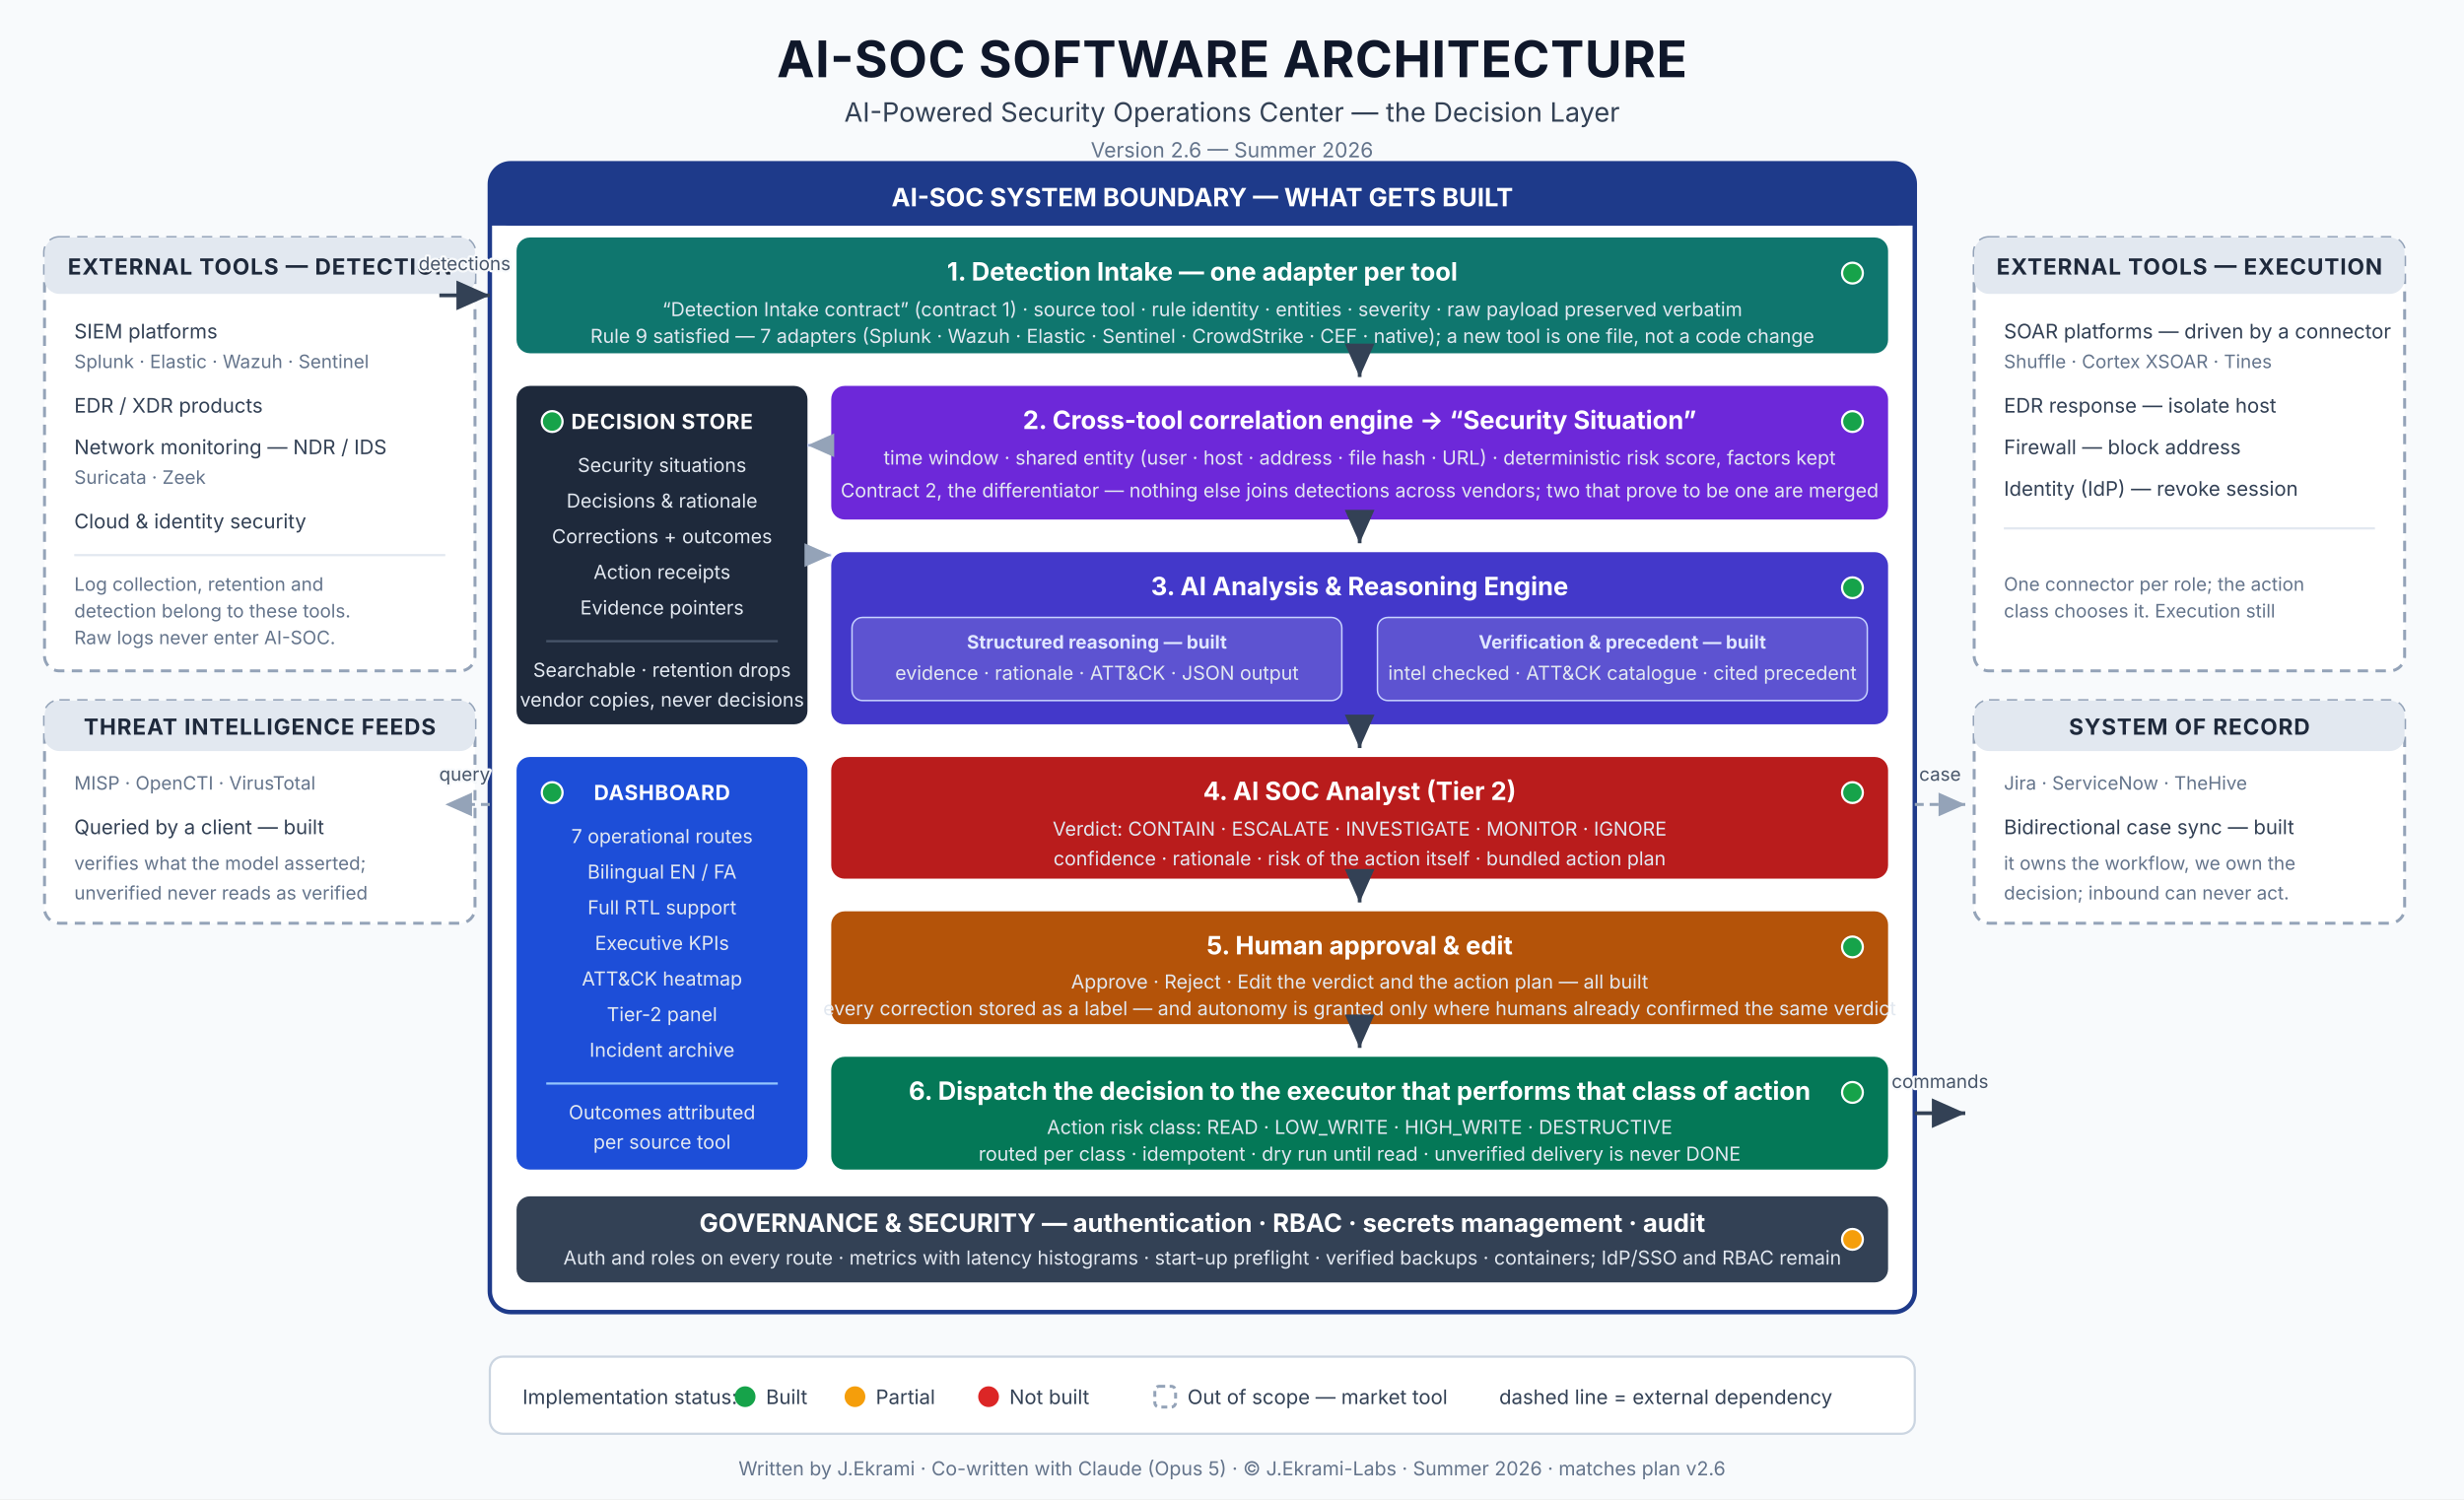
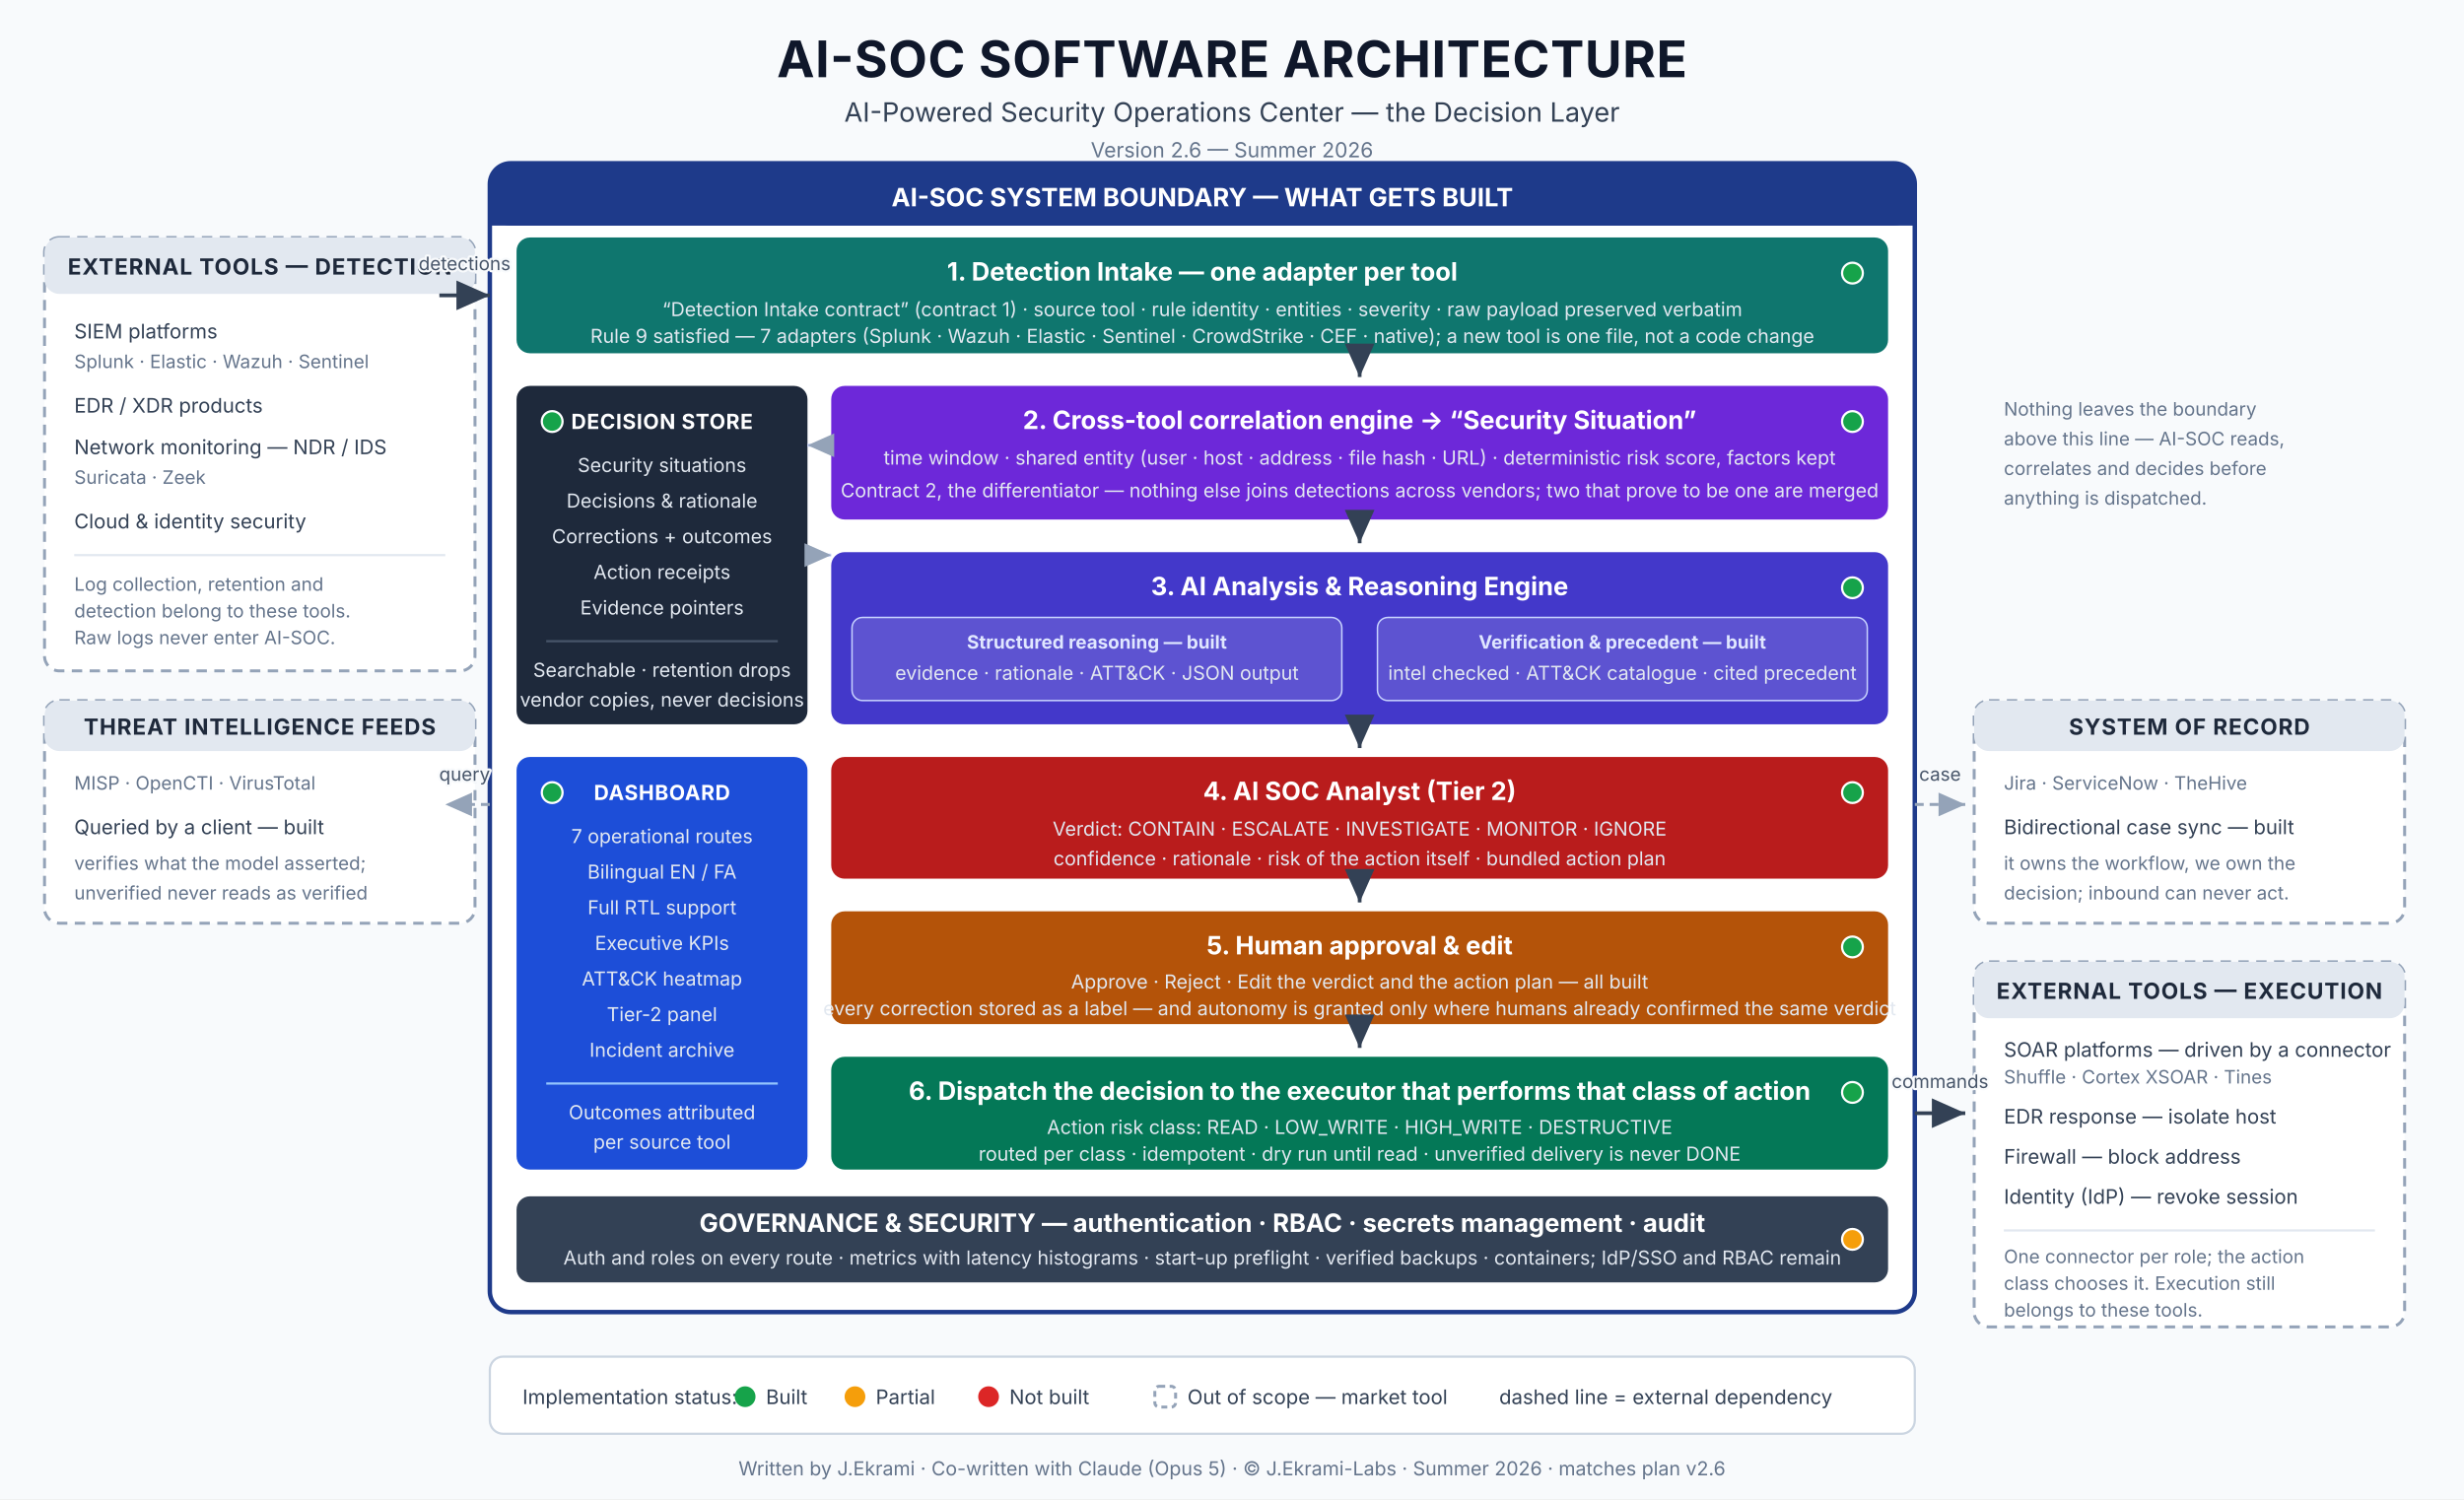
<svg xmlns="http://www.w3.org/2000/svg" viewBox="0 0 1660 1010" width="1660" height="1010" font-family="Inter, 'Segoe UI', Helvetica, Arial, sans-serif">
  <style>
    .t1 { font-size: 34px; font-weight: 700; fill: #0f172a; letter-spacing: 0.5px; }
    .t2 { font-size: 18px; fill: #334155; }
    .t3 { font-size: 14px; fill: #64748b; }
    .box-title { font-size: 17px; font-weight: 700; fill: #ffffff; }
    .side-title { font-size: 14px; font-weight: 700; fill: #ffffff; letter-spacing: 0.4px; }
    .box-sub { font-size: 13px; fill: #e2e8f0; }
    .ext-title { font-size: 15px; font-weight: 700; fill: #1e293b; letter-spacing: 0.6px; }
    .ext-item { font-size: 13.5px; fill: #334155; }
    .ext-note { font-size: 12.5px; fill: #64748b; }
    .chip { font-size: 12.5px; font-weight: 700; }
    .lbl { font-size: 12.5px; fill: #475569; paint-order: stroke; stroke: #f8fafc; stroke-width: 3px; stroke-linejoin: round; }
    .legend { font-size: 13.5px; fill: #334155; }
    .foot { font-size: 13px; fill: #64748b; }
  </style>
  <defs>
    <marker id="arw" markerWidth="10" markerHeight="10" refX="9" refY="4" orient="auto">
      <path d="M0,0 L9,4 L0,8 z" fill="#334155" />
    </marker>
    <marker id="arwd" markerWidth="10" markerHeight="10" refX="9" refY="4" orient="auto">
      <path d="M0,0 L9,4 L0,8 z" fill="#94a3b8" />
    </marker>
  </defs>
  <rect x="0" y="0" width="1660" height="1010" fill="#f8fafc" />
  <text class="t1" x="830" y="52" text-anchor="middle">AI-SOC SOFTWARE ARCHITECTURE</text>
  <text class="t2" x="830" y="82" text-anchor="middle">AI-Powered Security Operations Center — the Decision Layer</text>
  <text class="t3" x="830" y="106" text-anchor="middle">Version 2.6 — Summer 2026</text>
  <rect x="30" y="160" width="290" height="292" rx="10" fill="#ffffff" stroke="#94a3b8" stroke-width="2" stroke-dasharray="7 5" />
  <rect x="30" y="160" width="290" height="38" rx="10" fill="#e2e8f0" />
  <text class="ext-title" x="175" y="185" text-anchor="middle">EXTERNAL TOOLS — DETECTION</text>
  <text class="ext-item" x="50" y="228">SIEM platforms</text>
  <text class="ext-note" x="50" y="248">Splunk · Elastic · Wazuh · Sentinel</text>
  <text class="ext-item" x="50" y="278">EDR / XDR products</text>
  <text class="ext-item" x="50" y="306">Network monitoring — NDR / IDS</text>
  <text class="ext-note" x="50" y="326">Suricata · Zeek</text>
  <text class="ext-item" x="50" y="356">Cloud &amp; identity security</text>
  <line x1="50" y1="374" x2="300" y2="374" stroke="#e2e8f0" stroke-width="1.5" />
  <text class="ext-note" x="50" y="398">Log collection, retention and</text>
  <text class="ext-note" x="50" y="416">detection belong to these tools.</text>
  <text class="ext-note" x="50" y="434">Raw logs never enter AI-SOC.</text>
  <rect x="30" y="472" width="290" height="150" rx="10" fill="#ffffff" stroke="#94a3b8" stroke-width="2" stroke-dasharray="7 5" />
  <rect x="30" y="472" width="290" height="34" rx="10" fill="#e2e8f0" />
  <text class="ext-title" x="175" y="495" text-anchor="middle">THREAT INTELLIGENCE FEEDS</text>
  <text class="ext-note" x="50" y="532">MISP · OpenCTI · VirusTotal</text>
  <text class="ext-item" x="50" y="562">Queried by a client — built</text>
  <text class="ext-note" x="50" y="586">verifies what the model asserted;</text>
  <text class="ext-note" x="50" y="606">unverified never reads as verified</text>
-   <rect x="1330" y="160" width="290" height="292" rx="10" fill="#ffffff" stroke="#94a3b8" stroke-width="2" stroke-dasharray="7 5" />
-   <rect x="1330" y="160" width="290" height="38" rx="10" fill="#e2e8f0" />
-   <text class="ext-title" x="1475" y="185" text-anchor="middle">EXTERNAL TOOLS — EXECUTION</text>
-   <text class="ext-item" x="1350" y="228">SOAR platforms — driven by a connector</text>
-   <text class="ext-note" x="1350" y="248">Shuffle · Cortex XSOAR · Tines</text>
-   <text class="ext-item" x="1350" y="278">EDR response — isolate host</text>
-   <text class="ext-item" x="1350" y="306">Firewall — block address</text>
-   <text class="ext-item" x="1350" y="334">Identity (IdP) — revoke session</text>
-   <line x1="1350" y1="356" x2="1600" y2="356" stroke="#e2e8f0" stroke-width="1.5" />
-   <text class="ext-note" x="1350" y="398">One connector per role; the action</text>
-   <text class="ext-note" x="1350" y="416">class chooses it. Execution still</text>
+   <text class="ext-note" x="1350" y="280">Nothing leaves the boundary</text>
+   <text class="ext-note" x="1350" y="300">above this line — AI-SOC reads,</text>
+   <text class="ext-note" x="1350" y="320">correlates and decides before</text>
+   <text class="ext-note" x="1350" y="340">anything is dispatched.</text>
+   <rect x="1330" y="648" width="290" height="246" rx="10" fill="#ffffff" stroke="#94a3b8" stroke-width="2" stroke-dasharray="7 5" />
+   <rect x="1330" y="648" width="290" height="38" rx="10" fill="#e2e8f0" />
+   <text class="ext-title" x="1475" y="673" text-anchor="middle">EXTERNAL TOOLS — EXECUTION</text>
+   <text class="ext-item" x="1350" y="712">SOAR platforms — driven by a connector</text>
+   <text class="ext-note" x="1350" y="730">Shuffle · Cortex XSOAR · Tines</text>
+   <text class="ext-item" x="1350" y="757">EDR response — isolate host</text>
+   <text class="ext-item" x="1350" y="784">Firewall — block address</text>
+   <text class="ext-item" x="1350" y="811">Identity (IdP) — revoke session</text>
+   <line x1="1350" y1="829" x2="1600" y2="829" stroke="#e2e8f0" stroke-width="1.5" />
+   <text class="ext-note" x="1350" y="851">One connector per role; the action</text>
+   <text class="ext-note" x="1350" y="869">class chooses it. Execution still</text>
+   <text class="ext-note" x="1350" y="887">belongs to these tools.</text>
  <rect x="1330" y="472" width="290" height="150" rx="10" fill="#ffffff" stroke="#94a3b8" stroke-width="2" stroke-dasharray="7 5" />
  <rect x="1330" y="472" width="290" height="34" rx="10" fill="#e2e8f0" />
  <text class="ext-title" x="1475" y="495" text-anchor="middle">SYSTEM OF RECORD</text>
  <text class="ext-note" x="1350" y="532">Jira · ServiceNow · TheHive</text>
  <text class="ext-item" x="1350" y="562">Bidirectional case sync — built</text>
  <text class="ext-note" x="1350" y="586">it owns the workflow, we own the</text>
  <text class="ext-note" x="1350" y="606">decision; inbound can never act.</text>
  <rect x="330" y="110" width="960" height="774" rx="14" fill="#ffffff" stroke="#1e3a8a" stroke-width="3" />
  <rect x="330" y="110" width="960" height="42" rx="14" fill="#1e3a8a" />
  <rect x="330" y="140" width="960" height="12" fill="#1e3a8a" />
  <text class="box-title" x="810" y="139" text-anchor="middle">AI-SOC SYSTEM BOUNDARY — WHAT GETS BUILT</text>
  <rect x="348" y="160" width="924" height="78" rx="9" fill="#0f766e" />
  <circle cx="1248" cy="184" r="7" fill="#16a34a" stroke="#ffffff" stroke-width="1.5" />
  <text class="box-title" x="810" y="189" text-anchor="middle">1. Detection Intake — one adapter per tool</text>
  <text class="box-sub" x="810" y="213" text-anchor="middle">“Detection Intake contract” (contract 1) · source tool · rule identity · entities · severity · raw payload preserved verbatim</text>
  <text class="box-sub" x="810" y="231" text-anchor="middle">Rule 9 satisfied — 7 adapters (Splunk · Wazuh · Elastic · Sentinel · CrowdStrike · CEF · native); a new tool is one file, not a code change</text>
  <rect x="560" y="260" width="712" height="90" rx="9" fill="#6d28d9" />
  <circle cx="1248" cy="284" r="7" fill="#16a34a" stroke="#ffffff" stroke-width="1.5" />
  <text class="box-title" x="916" y="289" text-anchor="middle">2. Cross-tool correlation engine → “Security Situation”</text>
  <text class="box-sub" x="916" y="313" text-anchor="middle">time window · shared entity (user · host · address · file hash · URL) · deterministic risk score, factors kept</text>
  <text class="box-sub" x="916" y="335" text-anchor="middle">Contract 2, the differentiator — nothing else joins detections across vendors; two that prove to be one are merged</text>
  <rect x="560" y="372" width="712" height="116" rx="9" fill="#4338ca" />
  <circle cx="1248" cy="396" r="7" fill="#16a34a" stroke="#ffffff" stroke-width="1.5" />
  <text class="box-title" x="916" y="401" text-anchor="middle">3. AI Analysis &amp; Reasoning Engine</text>
  <rect x="574" y="416" width="330" height="56" rx="7" fill="#ffffff" fill-opacity="0.14" stroke="#c7d2fe" stroke-width="1" />
  <text class="chip" x="739" y="437" text-anchor="middle" fill="#e0e7ff">Structured reasoning — built</text>
  <text class="box-sub" x="739" y="458" text-anchor="middle">evidence · rationale · ATT&amp;CK · JSON output</text>
  <rect x="928" y="416" width="330" height="56" rx="7" fill="#ffffff" fill-opacity="0.14" stroke="#c7d2fe" stroke-width="1" />
  <text class="chip" x="1093" y="437" text-anchor="middle" fill="#e0e7ff">Verification &amp; precedent — built</text>
  <text class="box-sub" x="1093" y="458" text-anchor="middle">intel checked · ATT&amp;CK catalogue · cited precedent</text>
  <rect x="560" y="510" width="712" height="82" rx="9" fill="#b91c1c" />
  <circle cx="1248" cy="534" r="7" fill="#16a34a" stroke="#ffffff" stroke-width="1.5" />
  <text class="box-title" x="916" y="539" text-anchor="middle">4. AI SOC Analyst (Tier 2)</text>
  <text class="box-sub" x="916" y="563" text-anchor="middle">Verdict: CONTAIN · ESCALATE · INVESTIGATE · MONITOR · IGNORE</text>
  <text class="box-sub" x="916" y="583" text-anchor="middle">confidence · rationale · risk of the action itself · bundled action plan</text>
  <rect x="560" y="614" width="712" height="76" rx="9" fill="#b45309" />
  <circle cx="1248" cy="638" r="7" fill="#16a34a" stroke="#ffffff" stroke-width="1.5" />
  <text class="box-title" x="916" y="643" text-anchor="middle">5. Human approval &amp; edit</text>
  <text class="box-sub" x="916" y="666" text-anchor="middle">Approve · Reject · Edit the verdict and the action plan — all built</text>
  <text class="box-sub" x="916" y="684" text-anchor="middle">every correction stored as a label — and autonomy is granted only where humans already confirmed the same verdict</text>
  <rect x="560" y="712" width="712" height="76" rx="9" fill="#047857" />
  <circle cx="1248" cy="736" r="7" fill="#16a34a" stroke="#ffffff" stroke-width="1.5" />
  <text class="box-title" x="916" y="741" text-anchor="middle">6. Dispatch the decision to the executor that performs that class of action</text>
  <text class="box-sub" x="916" y="764" text-anchor="middle">Action risk class: READ · LOW_WRITE · HIGH_WRITE · DESTRUCTIVE</text>
  <text class="box-sub" x="916" y="782" text-anchor="middle">routed per class · idempotent · dry run until read · unverified delivery is never DONE</text>
  <rect x="348" y="260" width="196" height="228" rx="9" fill="#1e293b" />
  <circle cx="372" cy="284" r="7" fill="#16a34a" stroke="#ffffff" stroke-width="1.5" />
  <text class="side-title" x="446" y="289" text-anchor="middle">DECISION STORE</text>
  <text class="box-sub" x="446" y="318" text-anchor="middle">Security situations</text>
  <text class="box-sub" x="446" y="342" text-anchor="middle">Decisions &amp; rationale</text>
  <text class="box-sub" x="446" y="366" text-anchor="middle">Corrections + outcomes</text>
  <text class="box-sub" x="446" y="390" text-anchor="middle">Action receipts</text>
  <text class="box-sub" x="446" y="414" text-anchor="middle">Evidence pointers</text>
  <line x1="368" y1="432" x2="524" y2="432" stroke="#475569" stroke-width="1.5" />
  <text class="box-sub" x="446" y="456" text-anchor="middle">Searchable · retention drops</text>
  <text class="box-sub" x="446" y="476" text-anchor="middle">vendor copies, never decisions</text>
  <rect x="348" y="510" width="196" height="278" rx="9" fill="#1d4ed8" />
  <circle cx="372" cy="534" r="7" fill="#16a34a" stroke="#ffffff" stroke-width="1.5" />
  <text class="side-title" x="446" y="539" text-anchor="middle">DASHBOARD</text>
  <text class="box-sub" x="446" y="568" text-anchor="middle">7 operational routes</text>
  <text class="box-sub" x="446" y="592" text-anchor="middle">Bilingual EN / FA</text>
  <text class="box-sub" x="446" y="616" text-anchor="middle">Full RTL support</text>
  <text class="box-sub" x="446" y="640" text-anchor="middle">Executive KPIs</text>
  <text class="box-sub" x="446" y="664" text-anchor="middle">ATT&amp;CK heatmap</text>
  <text class="box-sub" x="446" y="688" text-anchor="middle">Tier-2 panel</text>
  <text class="box-sub" x="446" y="712" text-anchor="middle">Incident archive</text>
  <line x1="368" y1="730" x2="524" y2="730" stroke="#93c5fd" stroke-width="1.5" />
  <text class="box-sub" x="446" y="754" text-anchor="middle">Outcomes attributed</text>
  <text class="box-sub" x="446" y="774" text-anchor="middle">per source tool</text>
  <rect x="348" y="806" width="924" height="58" rx="9" fill="#334155" />
  <circle cx="1248" cy="835" r="7" fill="#f59e0b" stroke="#ffffff" stroke-width="1.5" />
  <text class="box-title" x="810" y="830" text-anchor="middle">GOVERNANCE &amp; SECURITY — authentication · RBAC · secrets management · audit</text>
  <text class="box-sub" x="810" y="852" text-anchor="middle">Auth and roles on every route · metrics with latency histograms · start-up preflight · verified backups · containers; IdP/SSO and RBAC remain</text>
  <line x1="296" y1="199" x2="330" y2="199" stroke="#334155" stroke-width="2.5" marker-end="url(#arw)" />
  <text class="lbl" x="313" y="182" text-anchor="middle">detections</text>
  <line x1="916" y1="238" x2="916" y2="254" stroke="#334155" stroke-width="2.5" marker-end="url(#arw)" />
  <line x1="916" y1="350" x2="916" y2="366" stroke="#334155" stroke-width="2.5" marker-end="url(#arw)" />
  <line x1="916" y1="488" x2="916" y2="504" stroke="#334155" stroke-width="2.5" marker-end="url(#arw)" />
  <line x1="916" y1="592" x2="916" y2="608" stroke="#334155" stroke-width="2.5" marker-end="url(#arw)" />
  <line x1="916" y1="690" x2="916" y2="706" stroke="#334155" stroke-width="2.5" marker-end="url(#arw)" />
  <line x1="1290" y1="750" x2="1324" y2="750" stroke="#334155" stroke-width="2.5" marker-end="url(#arw)" />
  <text class="lbl" x="1307" y="733" text-anchor="middle">commands</text>
  <path d="M330 542 L300 542" stroke="#94a3b8" stroke-width="2" stroke-dasharray="6 4" marker-end="url(#arwd)" />
  <text class="lbl" x="313" y="526" text-anchor="middle">query</text>
  <path d="M1290 542 L1324 542" stroke="#94a3b8" stroke-width="2" stroke-dasharray="6 4" marker-end="url(#arwd)" />
  <text class="lbl" x="1307" y="526" text-anchor="middle">case</text>
  <path d="M544 374 L560 374" stroke="#c7d2fe" stroke-width="2" stroke-dasharray="6 4" marker-end="url(#arwd)" />
  <path d="M560 300 L544 300" stroke="#c7d2fe" stroke-width="2" stroke-dasharray="6 4" marker-end="url(#arwd)" />
  <rect x="330" y="914" width="960" height="52" rx="9" fill="#ffffff" stroke="#cbd5e1" stroke-width="1.5" />
  <text class="legend" x="352" y="946">Implementation status:</text>
  <circle cx="502" cy="941" r="7" fill="#16a34a" />
  <text class="legend" x="516" y="946">Built</text>
  <circle cx="576" cy="941" r="7" fill="#f59e0b" />
  <text class="legend" x="590" y="946">Partial</text>
  <circle cx="666" cy="941" r="7" fill="#dc2626" />
  <text class="legend" x="680" y="946">Not built</text>
  <rect x="778" y="934" width="14" height="14" rx="3" fill="#ffffff" stroke="#94a3b8" stroke-width="2" stroke-dasharray="4 3" />
  <text class="legend" x="800" y="946">Out of scope — market tool</text>
  <text class="legend" x="1010" y="946">dashed line = external dependency</text>
  <text class="foot" x="830" y="994" text-anchor="middle">Written by J.Ekrami · Co-written with Claude (Opus 5) · © J.Ekrami-Labs · Summer 2026 · matches plan v2.6</text>
</svg>
